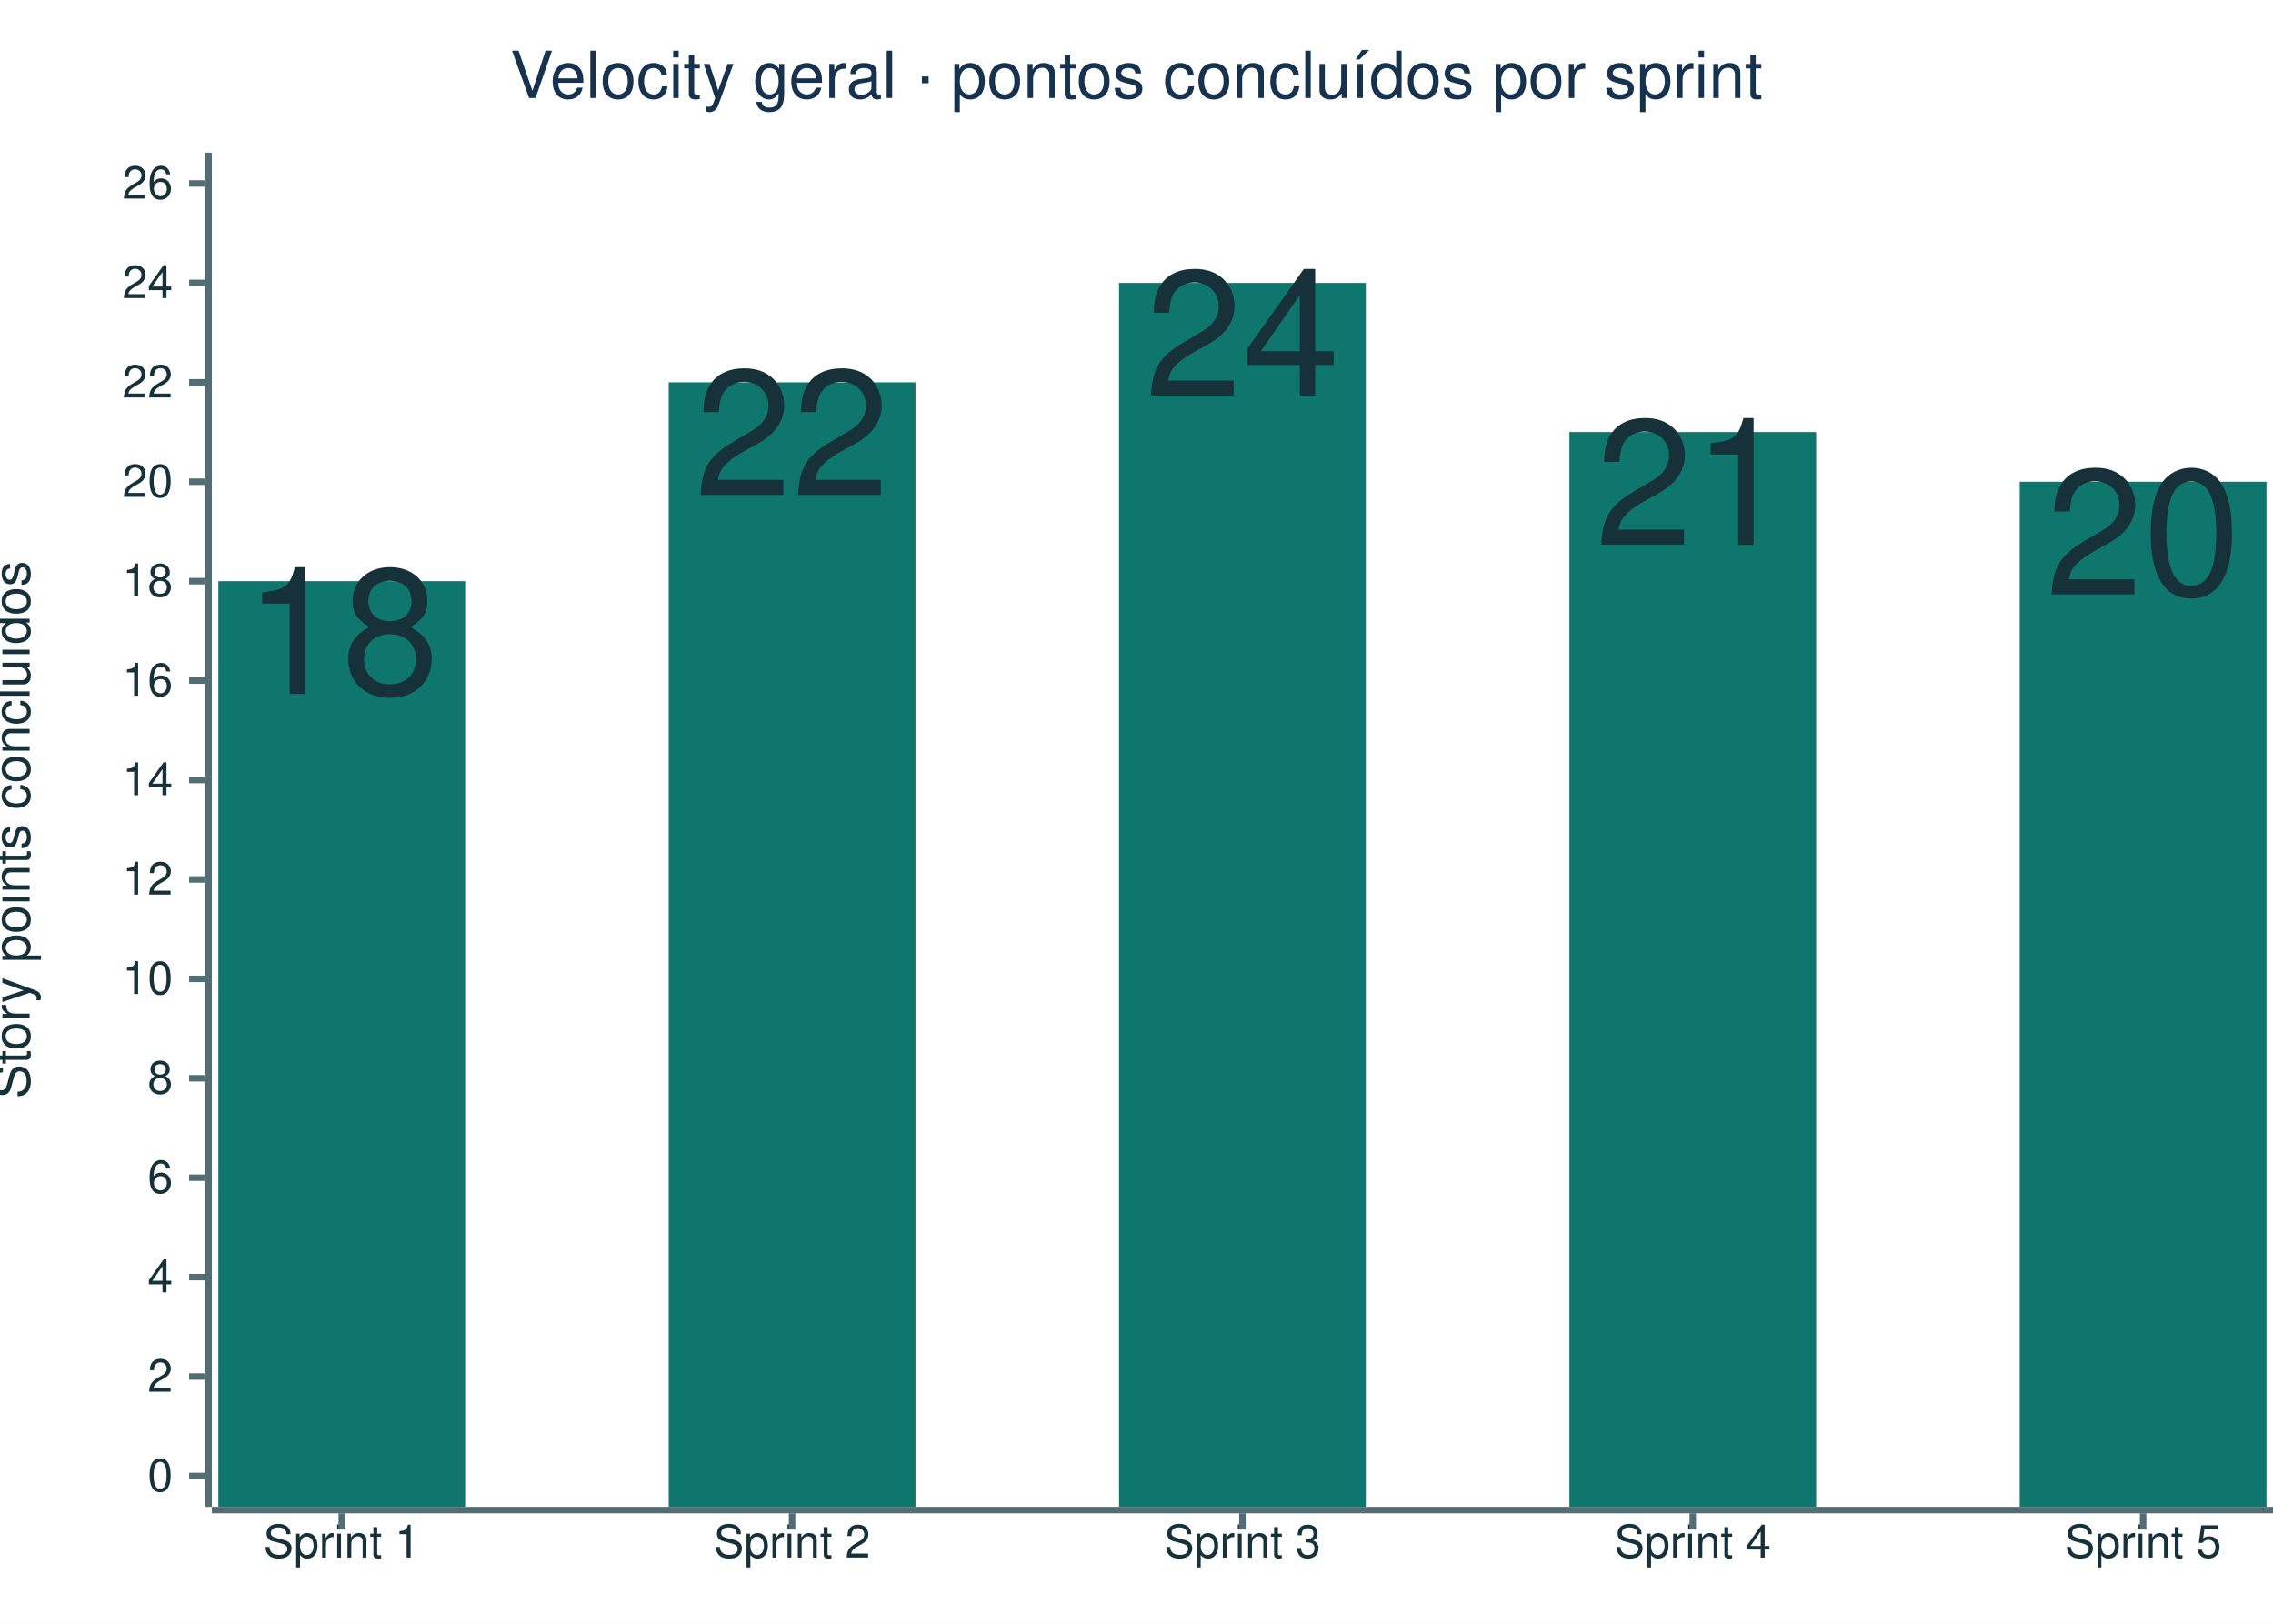
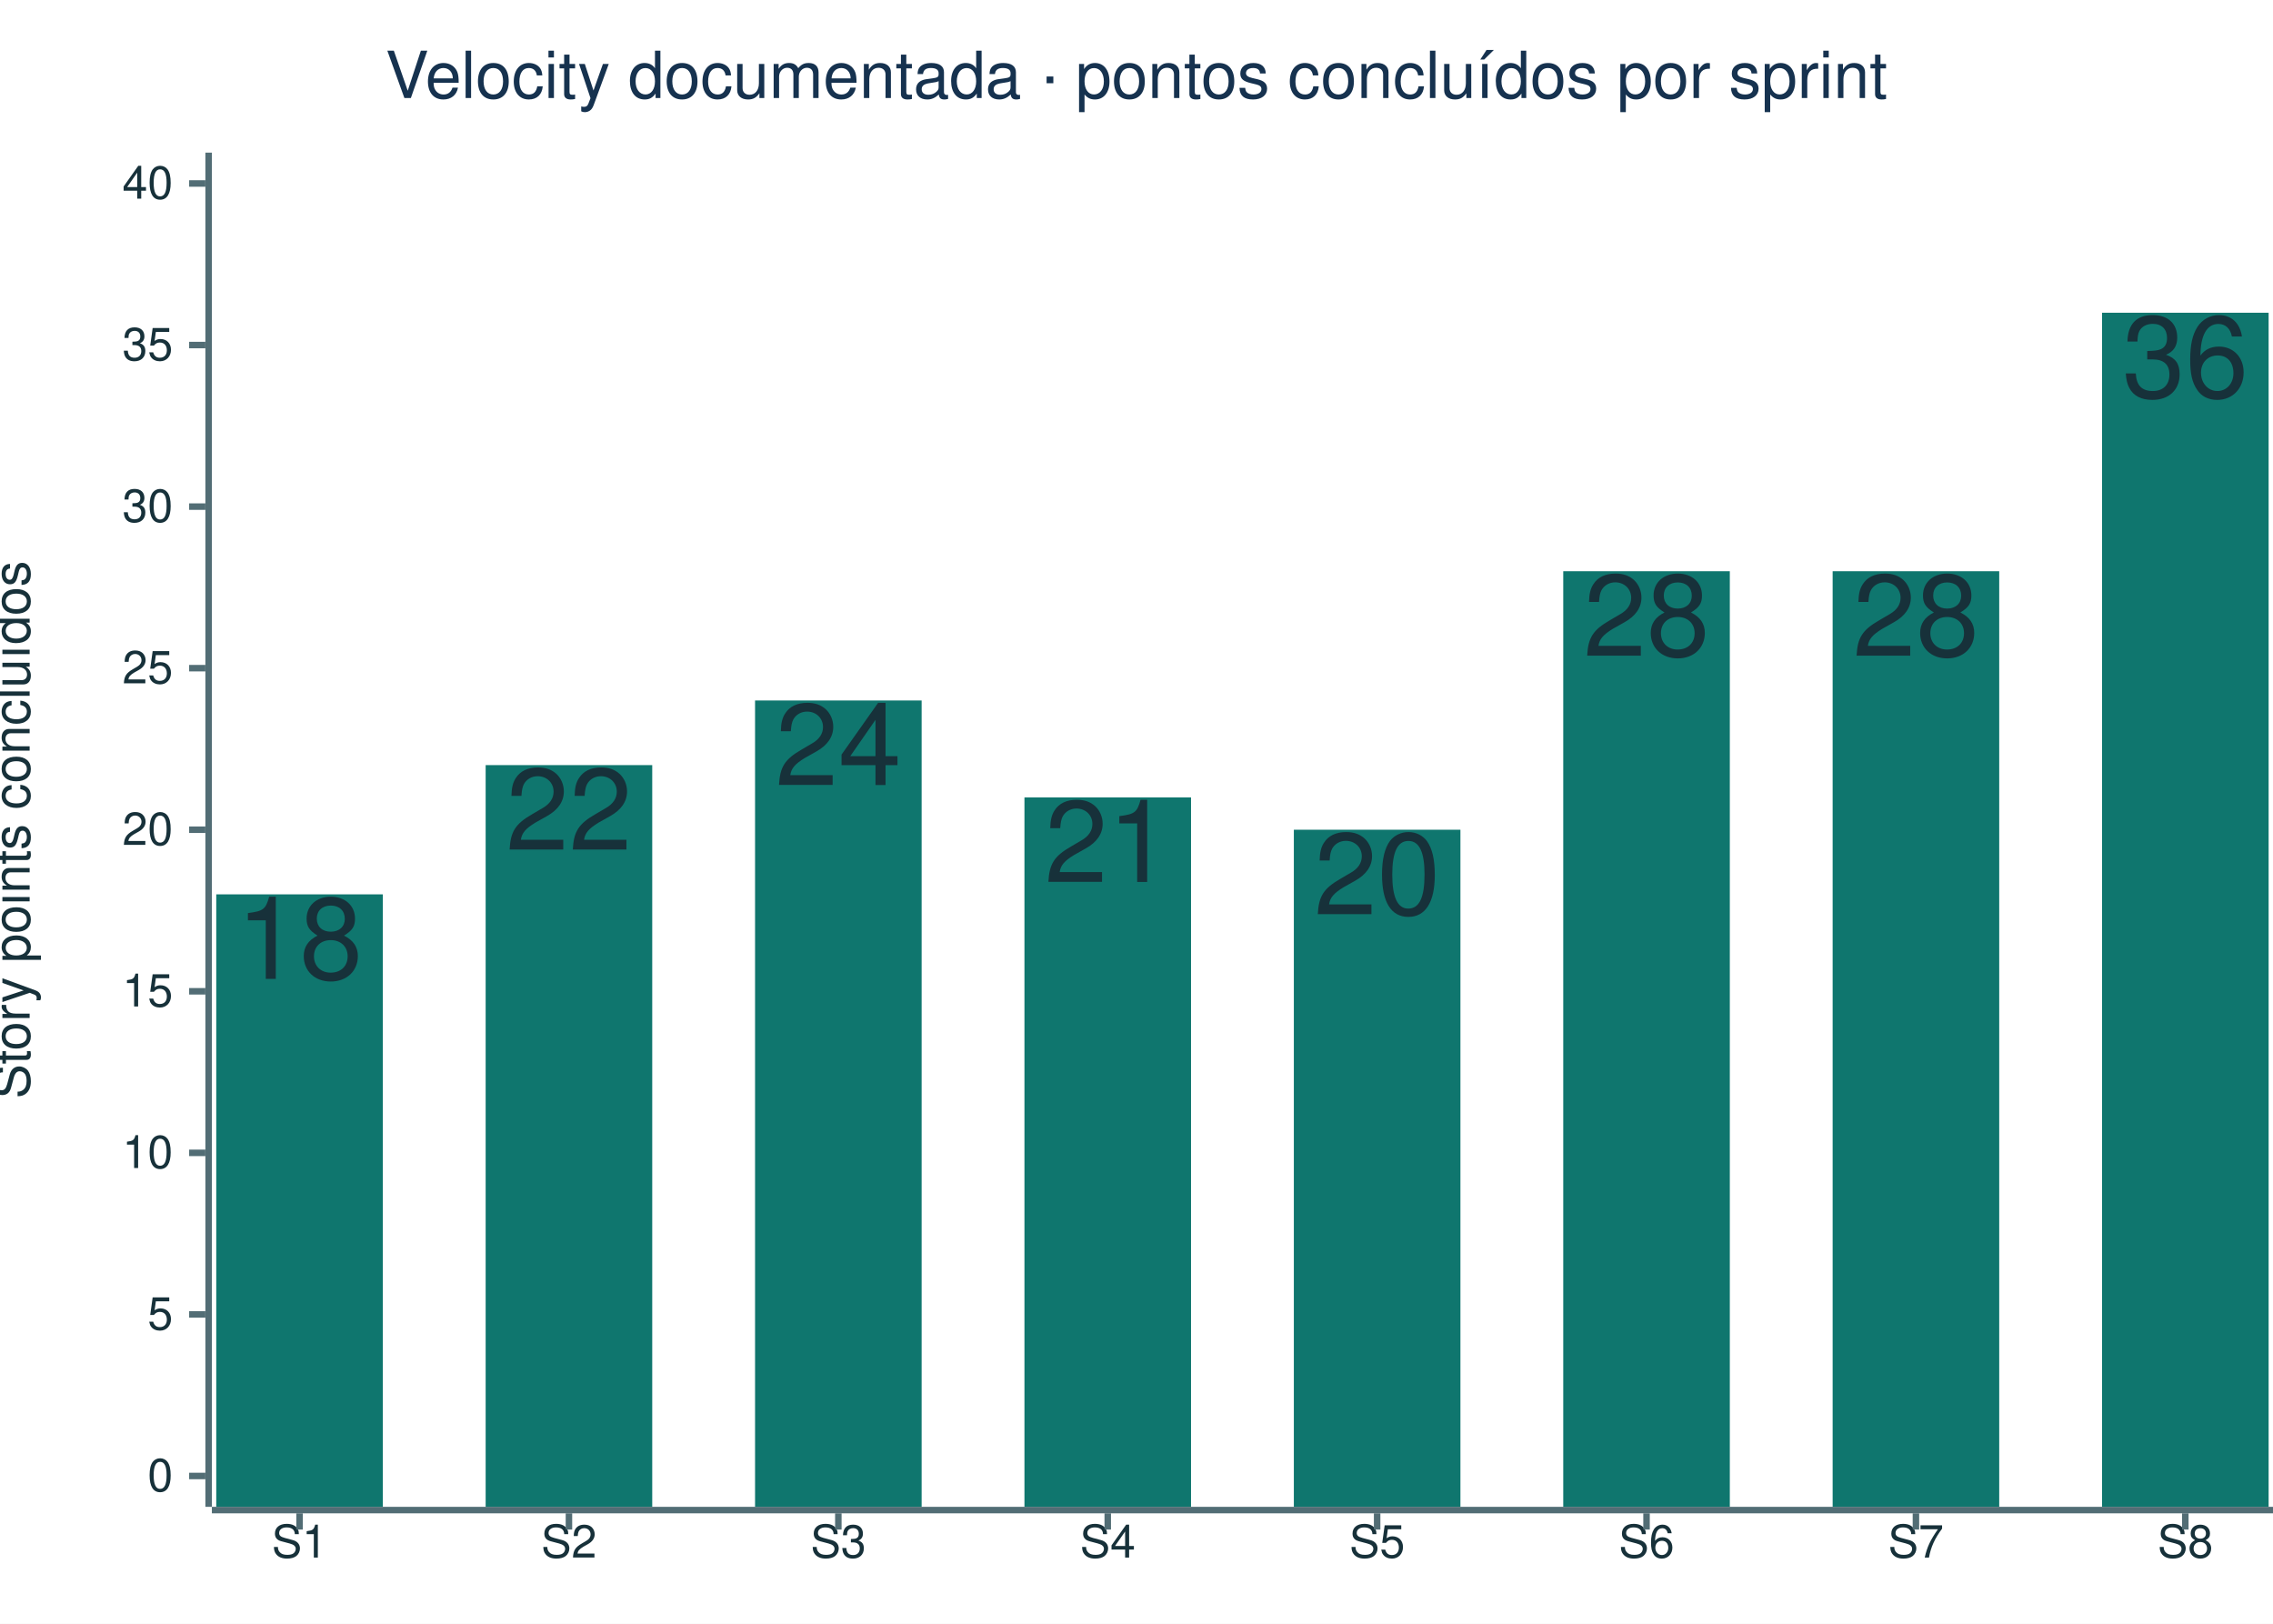
<svg xmlns="http://www.w3.org/2000/svg" id="my-svg" width="100%" style="max-width: 700px; background-color: white;" viewBox="0 0 700 500" role="graphics-document document" aria-roledescription="xychart">
  <style>#my-svg{font-family:Aptos,Avenir Next,Helvetica,Arial,sans-serif;font-size:17px;fill:#17313A;}@keyframes edge-animation-frame{from{stroke-dashoffset:0;}}@keyframes dash{to{stroke-dashoffset:0;}}#my-svg .edge-animation-slow{stroke-dasharray:9,5!important;stroke-dashoffset:900;animation:dash 50s linear infinite;stroke-linecap:round;}#my-svg .edge-animation-fast{stroke-dasharray:9,5!important;stroke-dashoffset:900;animation:dash 20s linear infinite;stroke-linecap:round;}#my-svg .error-icon{fill:#FFF3D6;}#my-svg .error-text{fill:#17313A;stroke:#17313A;}#my-svg .edge-thickness-normal{stroke-width:1px;}#my-svg .edge-thickness-thick{stroke-width:3.5px;}#my-svg .edge-pattern-solid{stroke-dasharray:0;}#my-svg .edge-thickness-invisible{stroke-width:0;fill:none;}#my-svg .edge-pattern-dashed{stroke-dasharray:3;}#my-svg .edge-pattern-dotted{stroke-dasharray:2;}#my-svg .marker{fill:#526D75;stroke:#526D75;}#my-svg .marker.cross{stroke:#526D75;}#my-svg svg{font-family:Aptos,Avenir Next,Helvetica,Arial,sans-serif;font-size:17px;}#my-svg p{margin:0;}#my-svg .node .neo-node{stroke:#0F766E;}#my-svg [data-look="neo"].node rect,#my-svg [data-look="neo"].cluster rect,#my-svg [data-look="neo"].node polygon{stroke:url(#my-svg-gradient);filter:drop-shadow( 1px 2px 2px rgba(185,185,185,1));}#my-svg [data-look="neo"].swimlane.cluster rect{filter:none;}#my-svg [data-look="neo"].node path{stroke:url(#my-svg-gradient);stroke-width:1px;}#my-svg [data-look="neo"].node .outer-path{filter:drop-shadow( 1px 2px 2px rgba(185,185,185,1));}#my-svg [data-look="neo"].node .neo-line path{stroke:#0F766E;filter:none;}#my-svg [data-look="neo"].node circle{stroke:url(#my-svg-gradient);filter:drop-shadow( 1px 2px 2px rgba(185,185,185,1));}#my-svg [data-look="neo"].node circle .state-start{fill:#000000;}#my-svg [data-look="neo"].icon-shape .icon{fill:url(#my-svg-gradient);filter:drop-shadow( 1px 2px 2px rgba(185,185,185,1));}#my-svg [data-look="neo"].icon-shape .icon-neo path{stroke:url(#my-svg-gradient);filter:drop-shadow( 1px 2px 2px rgba(185,185,185,1));}#my-svg :root{--mermaid-font-family:"trebuchet ms",verdana,arial,sans-serif;}</style>
  <g />
  <g class="main">
    <rect width="700" height="500" class="background" fill="#FFFFFF" />
    <g class="chart-title">
-       <text x="0" y="0" fill="#16324F" font-size="20" dominant-baseline="middle" text-anchor="middle" transform="translate(350, 23.5) rotate(0)">Velocity geral · pontos concluídos por sprint</text>
+       <text x="0" y="0" fill="#16324F" font-size="20" dominant-baseline="middle" text-anchor="middle" transform="translate(350, 23.5) rotate(0)">Velocity documentada · pontos concluídos por sprint</text>
    </g>
    <g class="plot">
      <g class="bar-plot-0">
-         <rect x="67.25" y="178.962" width="76" height="285.038" fill="#0F766E" stroke="#0F766E" stroke-width="0" />
-         <rect x="205.938" y="117.731" width="76" height="346.269" fill="#0F766E" stroke="#0F766E" stroke-width="0" />
-         <rect x="344.625" y="87.115" width="76" height="376.885" fill="#0F766E" stroke="#0F766E" stroke-width="0" />
-         <rect x="483.313" y="133.038" width="76" height="330.962" fill="#0F766E" stroke="#0F766E" stroke-width="0" />
-         <rect x="622" y="148.346" width="76" height="315.654" fill="#0F766E" stroke="#0F766E" stroke-width="0" />
-         <text x="105.25" y="188.962" text-anchor="middle" dominant-baseline="hanging" fill="#17313A" font-size="54px">18</text>
-         <text x="243.938" y="127.731" text-anchor="middle" dominant-baseline="hanging" fill="#17313A" font-size="54px">22</text>
-         <text x="382.625" y="97.115" text-anchor="middle" dominant-baseline="hanging" fill="#17313A" font-size="54px">24</text>
-         <text x="521.313" y="143.038" text-anchor="middle" dominant-baseline="hanging" fill="#17313A" font-size="54px">21</text>
-         <text x="660" y="158.346" text-anchor="middle" dominant-baseline="hanging" fill="#17313A" font-size="54px">20</text>
+         <rect x="66.6" y="275.4" width="51.3" height="188.6" fill="#0F766E" stroke="#0F766E" stroke-width="0" />
+         <rect x="149.564" y="235.6" width="51.3" height="228.4" fill="#0F766E" stroke="#0F766E" stroke-width="0" />
+         <rect x="232.529" y="215.7" width="51.3" height="248.3" fill="#0F766E" stroke="#0F766E" stroke-width="0" />
+         <rect x="315.493" y="245.55" width="51.3" height="218.45" fill="#0F766E" stroke="#0F766E" stroke-width="0" />
+         <rect x="398.457" y="255.5" width="51.3" height="208.5" fill="#0F766E" stroke="#0F766E" stroke-width="0" />
+         <rect x="481.421" y="175.9" width="51.3" height="288.1" fill="#0F766E" stroke="#0F766E" stroke-width="0" />
+         <rect x="564.386" y="175.9" width="51.3" height="288.1" fill="#0F766E" stroke="#0F766E" stroke-width="0" />
+         <rect x="647.35" y="96.3" width="51.3" height="367.7" fill="#0F766E" stroke="#0F766E" stroke-width="0" />
+         <text x="92.25" y="285.4" text-anchor="middle" dominant-baseline="hanging" fill="#17313A" font-size="35px">18</text>
+         <text x="175.214" y="245.6" text-anchor="middle" dominant-baseline="hanging" fill="#17313A" font-size="35px">22</text>
+         <text x="258.179" y="225.7" text-anchor="middle" dominant-baseline="hanging" fill="#17313A" font-size="35px">24</text>
+         <text x="341.143" y="255.55" text-anchor="middle" dominant-baseline="hanging" fill="#17313A" font-size="35px">21</text>
+         <text x="424.107" y="265.5" text-anchor="middle" dominant-baseline="hanging" fill="#17313A" font-size="35px">20</text>
+         <text x="507.071" y="185.9" text-anchor="middle" dominant-baseline="hanging" fill="#17313A" font-size="35px">28</text>
+         <text x="590.036" y="185.9" text-anchor="middle" dominant-baseline="hanging" fill="#17313A" font-size="35px">28</text>
+         <text x="673" y="106.3" text-anchor="middle" dominant-baseline="hanging" fill="#17313A" font-size="35px">36</text>
      </g>
    </g>
    <g class="bottom-axis">
      <g class="axis-line">
        <path d="M 65.25,465 L 700,465" fill="none" stroke="#526D75" stroke-width="2" />
      </g>
      <g class="label">
-         <text x="0" y="0" fill="#17313A" font-size="14" dominant-baseline="text-before-edge" text-anchor="middle" transform="translate(105.25, 476) rotate(0)">Sprint 1</text>
-         <text x="0" y="0" fill="#17313A" font-size="14" dominant-baseline="text-before-edge" text-anchor="middle" transform="translate(243.9375, 476) rotate(0)">Sprint 2</text>
-         <text x="0" y="0" fill="#17313A" font-size="14" dominant-baseline="text-before-edge" text-anchor="middle" transform="translate(382.625, 476) rotate(0)">Sprint 3</text>
-         <text x="0" y="0" fill="#17313A" font-size="14" dominant-baseline="text-before-edge" text-anchor="middle" transform="translate(521.3125, 476) rotate(0)">Sprint 4</text>
-         <text x="0" y="0" fill="#17313A" font-size="14" dominant-baseline="text-before-edge" text-anchor="middle" transform="translate(660, 476) rotate(0)">Sprint 5</text>
+         <text x="0" y="0" fill="#17313A" font-size="14" dominant-baseline="text-before-edge" text-anchor="middle" transform="translate(92.25, 476) rotate(0)">S1</text>
+         <text x="0" y="0" fill="#17313A" font-size="14" dominant-baseline="text-before-edge" text-anchor="middle" transform="translate(175.2143, 476) rotate(0)">S2</text>
+         <text x="0" y="0" fill="#17313A" font-size="14" dominant-baseline="text-before-edge" text-anchor="middle" transform="translate(258.1786, 476) rotate(0)">S3</text>
+         <text x="0" y="0" fill="#17313A" font-size="14" dominant-baseline="text-before-edge" text-anchor="middle" transform="translate(341.1429, 476) rotate(0)">S4</text>
+         <text x="0" y="0" fill="#17313A" font-size="14" dominant-baseline="text-before-edge" text-anchor="middle" transform="translate(424.1071, 476) rotate(0)">S5</text>
+         <text x="0" y="0" fill="#17313A" font-size="14" dominant-baseline="text-before-edge" text-anchor="middle" transform="translate(507.0714, 476) rotate(0)">S6</text>
+         <text x="0" y="0" fill="#17313A" font-size="14" dominant-baseline="text-before-edge" text-anchor="middle" transform="translate(590.0357, 476) rotate(0)">S7</text>
+         <text x="0" y="0" fill="#17313A" font-size="14" dominant-baseline="text-before-edge" text-anchor="middle" transform="translate(673, 476) rotate(0)">S8</text>
      </g>
      <g class="ticks">
-         <path d="M 105.25,466 L 105.25,471" fill="none" stroke="#526D75" stroke-width="2" />
-         <path d="M 243.938,466 L 243.938,471" fill="none" stroke="#526D75" stroke-width="2" />
-         <path d="M 382.625,466 L 382.625,471" fill="none" stroke="#526D75" stroke-width="2" />
-         <path d="M 521.313,466 L 521.313,471" fill="none" stroke="#526D75" stroke-width="2" />
-         <path d="M 660,466 L 660,471" fill="none" stroke="#526D75" stroke-width="2" />
+         <path d="M 92.25,466 L 92.25,471" fill="none" stroke="#526D75" stroke-width="2" />
+         <path d="M 175.214,466 L 175.214,471" fill="none" stroke="#526D75" stroke-width="2" />
+         <path d="M 258.179,466 L 258.179,471" fill="none" stroke="#526D75" stroke-width="2" />
+         <path d="M 341.143,466 L 341.143,471" fill="none" stroke="#526D75" stroke-width="2" />
+         <path d="M 424.107,466 L 424.107,471" fill="none" stroke="#526D75" stroke-width="2" />
+         <path d="M 507.071,466 L 507.071,471" fill="none" stroke="#526D75" stroke-width="2" />
+         <path d="M 590.036,466 L 590.036,471" fill="none" stroke="#526D75" stroke-width="2" />
+         <path d="M 673,466 L 673,471" fill="none" stroke="#526D75" stroke-width="2" />
      </g>
    </g>
    <g class="left-axis">
      <g class="axisl-line">
        <path d="M 64.25,47 L 64.25,464" fill="none" stroke="#526D75" stroke-width="2" />
      </g>
      <g class="label">
-         <text x="0" y="0" fill="#17313A" font-size="14" dominant-baseline="middle" text-anchor="end" transform="translate(53.25, 56.5) rotate(0)">26</text>
-         <text x="0" y="0" fill="#17313A" font-size="14" dominant-baseline="middle" text-anchor="end" transform="translate(53.25, 87.11538) rotate(0)">24</text>
-         <text x="0" y="0" fill="#17313A" font-size="14" dominant-baseline="middle" text-anchor="end" transform="translate(53.25, 117.7308) rotate(0)">22</text>
-         <text x="0" y="0" fill="#17313A" font-size="14" dominant-baseline="middle" text-anchor="end" transform="translate(53.25, 148.3462) rotate(0)">20</text>
-         <text x="0" y="0" fill="#17313A" font-size="14" dominant-baseline="middle" text-anchor="end" transform="translate(53.25, 178.9615) rotate(0)">18</text>
-         <text x="0" y="0" fill="#17313A" font-size="14" dominant-baseline="middle" text-anchor="end" transform="translate(53.25, 209.5769) rotate(0)">16</text>
-         <text x="0" y="0" fill="#17313A" font-size="14" dominant-baseline="middle" text-anchor="end" transform="translate(53.25, 240.1923) rotate(0)">14</text>
-         <text x="0" y="0" fill="#17313A" font-size="14" dominant-baseline="middle" text-anchor="end" transform="translate(53.25, 270.8077) rotate(0)">12</text>
-         <text x="0" y="0" fill="#17313A" font-size="14" dominant-baseline="middle" text-anchor="end" transform="translate(53.25, 301.4231) rotate(0)">10</text>
-         <text x="0" y="0" fill="#17313A" font-size="14" dominant-baseline="middle" text-anchor="end" transform="translate(53.25, 332.0385) rotate(0)">8</text>
-         <text x="0" y="0" fill="#17313A" font-size="14" dominant-baseline="middle" text-anchor="end" transform="translate(53.25, 362.6538) rotate(0)">6</text>
-         <text x="0" y="0" fill="#17313A" font-size="14" dominant-baseline="middle" text-anchor="end" transform="translate(53.25, 393.2692) rotate(0)">4</text>
-         <text x="0" y="0" fill="#17313A" font-size="14" dominant-baseline="middle" text-anchor="end" transform="translate(53.25, 423.8846) rotate(0)">2</text>
+         <text x="0" y="0" fill="#17313A" font-size="14" dominant-baseline="middle" text-anchor="end" transform="translate(53.25, 56.5) rotate(0)">40</text>
+         <text x="0" y="0" fill="#17313A" font-size="14" dominant-baseline="middle" text-anchor="end" transform="translate(53.25, 106.25) rotate(0)">35</text>
+         <text x="0" y="0" fill="#17313A" font-size="14" dominant-baseline="middle" text-anchor="end" transform="translate(53.25, 156) rotate(0)">30</text>
+         <text x="0" y="0" fill="#17313A" font-size="14" dominant-baseline="middle" text-anchor="end" transform="translate(53.25, 205.75) rotate(0)">25</text>
+         <text x="0" y="0" fill="#17313A" font-size="14" dominant-baseline="middle" text-anchor="end" transform="translate(53.25, 255.5) rotate(0)">20</text>
+         <text x="0" y="0" fill="#17313A" font-size="14" dominant-baseline="middle" text-anchor="end" transform="translate(53.25, 305.25) rotate(0)">15</text>
+         <text x="0" y="0" fill="#17313A" font-size="14" dominant-baseline="middle" text-anchor="end" transform="translate(53.25, 355) rotate(0)">10</text>
+         <text x="0" y="0" fill="#17313A" font-size="14" dominant-baseline="middle" text-anchor="end" transform="translate(53.25, 404.75) rotate(0)">5</text>
        <text x="0" y="0" fill="#17313A" font-size="14" dominant-baseline="middle" text-anchor="end" transform="translate(53.25, 454.5) rotate(0)">0</text>
      </g>
      <g class="ticks">
        <path d="M 63.25,56.5 L 58.25,56.5" fill="none" stroke="#526D75" stroke-width="2" />
-         <path d="M 63.25,87.115 L 58.25,87.115" fill="none" stroke="#526D75" stroke-width="2" />
-         <path d="M 63.25,117.731 L 58.25,117.731" fill="none" stroke="#526D75" stroke-width="2" />
-         <path d="M 63.25,148.346 L 58.25,148.346" fill="none" stroke="#526D75" stroke-width="2" />
-         <path d="M 63.25,178.962 L 58.25,178.962" fill="none" stroke="#526D75" stroke-width="2" />
-         <path d="M 63.25,209.577 L 58.25,209.577" fill="none" stroke="#526D75" stroke-width="2" />
-         <path d="M 63.25,240.192 L 58.25,240.192" fill="none" stroke="#526D75" stroke-width="2" />
-         <path d="M 63.25,270.808 L 58.25,270.808" fill="none" stroke="#526D75" stroke-width="2" />
-         <path d="M 63.25,301.423 L 58.25,301.423" fill="none" stroke="#526D75" stroke-width="2" />
-         <path d="M 63.25,332.038 L 58.25,332.038" fill="none" stroke="#526D75" stroke-width="2" />
-         <path d="M 63.25,362.654 L 58.25,362.654" fill="none" stroke="#526D75" stroke-width="2" />
-         <path d="M 63.25,393.269 L 58.25,393.269" fill="none" stroke="#526D75" stroke-width="2" />
-         <path d="M 63.25,423.885 L 58.25,423.885" fill="none" stroke="#526D75" stroke-width="2" />
+         <path d="M 63.25,106.25 L 58.25,106.25" fill="none" stroke="#526D75" stroke-width="2" />
+         <path d="M 63.25,156 L 58.25,156" fill="none" stroke="#526D75" stroke-width="2" />
+         <path d="M 63.25,205.75 L 58.25,205.75" fill="none" stroke="#526D75" stroke-width="2" />
+         <path d="M 63.25,255.5 L 58.25,255.5" fill="none" stroke="#526D75" stroke-width="2" />
+         <path d="M 63.25,305.25 L 58.25,305.25" fill="none" stroke="#526D75" stroke-width="2" />
+         <path d="M 63.25,355 L 58.25,355" fill="none" stroke="#526D75" stroke-width="2" />
+         <path d="M 63.25,404.75 L 58.25,404.75" fill="none" stroke="#526D75" stroke-width="2" />
        <path d="M 63.25,454.5 L 58.25,454.5" fill="none" stroke="#526D75" stroke-width="2" />
      </g>
      <g class="title">
        <text x="0" y="0" fill="#17313A" font-size="16" dominant-baseline="text-before-edge" text-anchor="middle" transform="translate(5, 255.5) rotate(270)">Story points concluídos</text>
      </g>
    </g>
  </g>
  <g class="mermaid-tmp-group" />
</svg>
